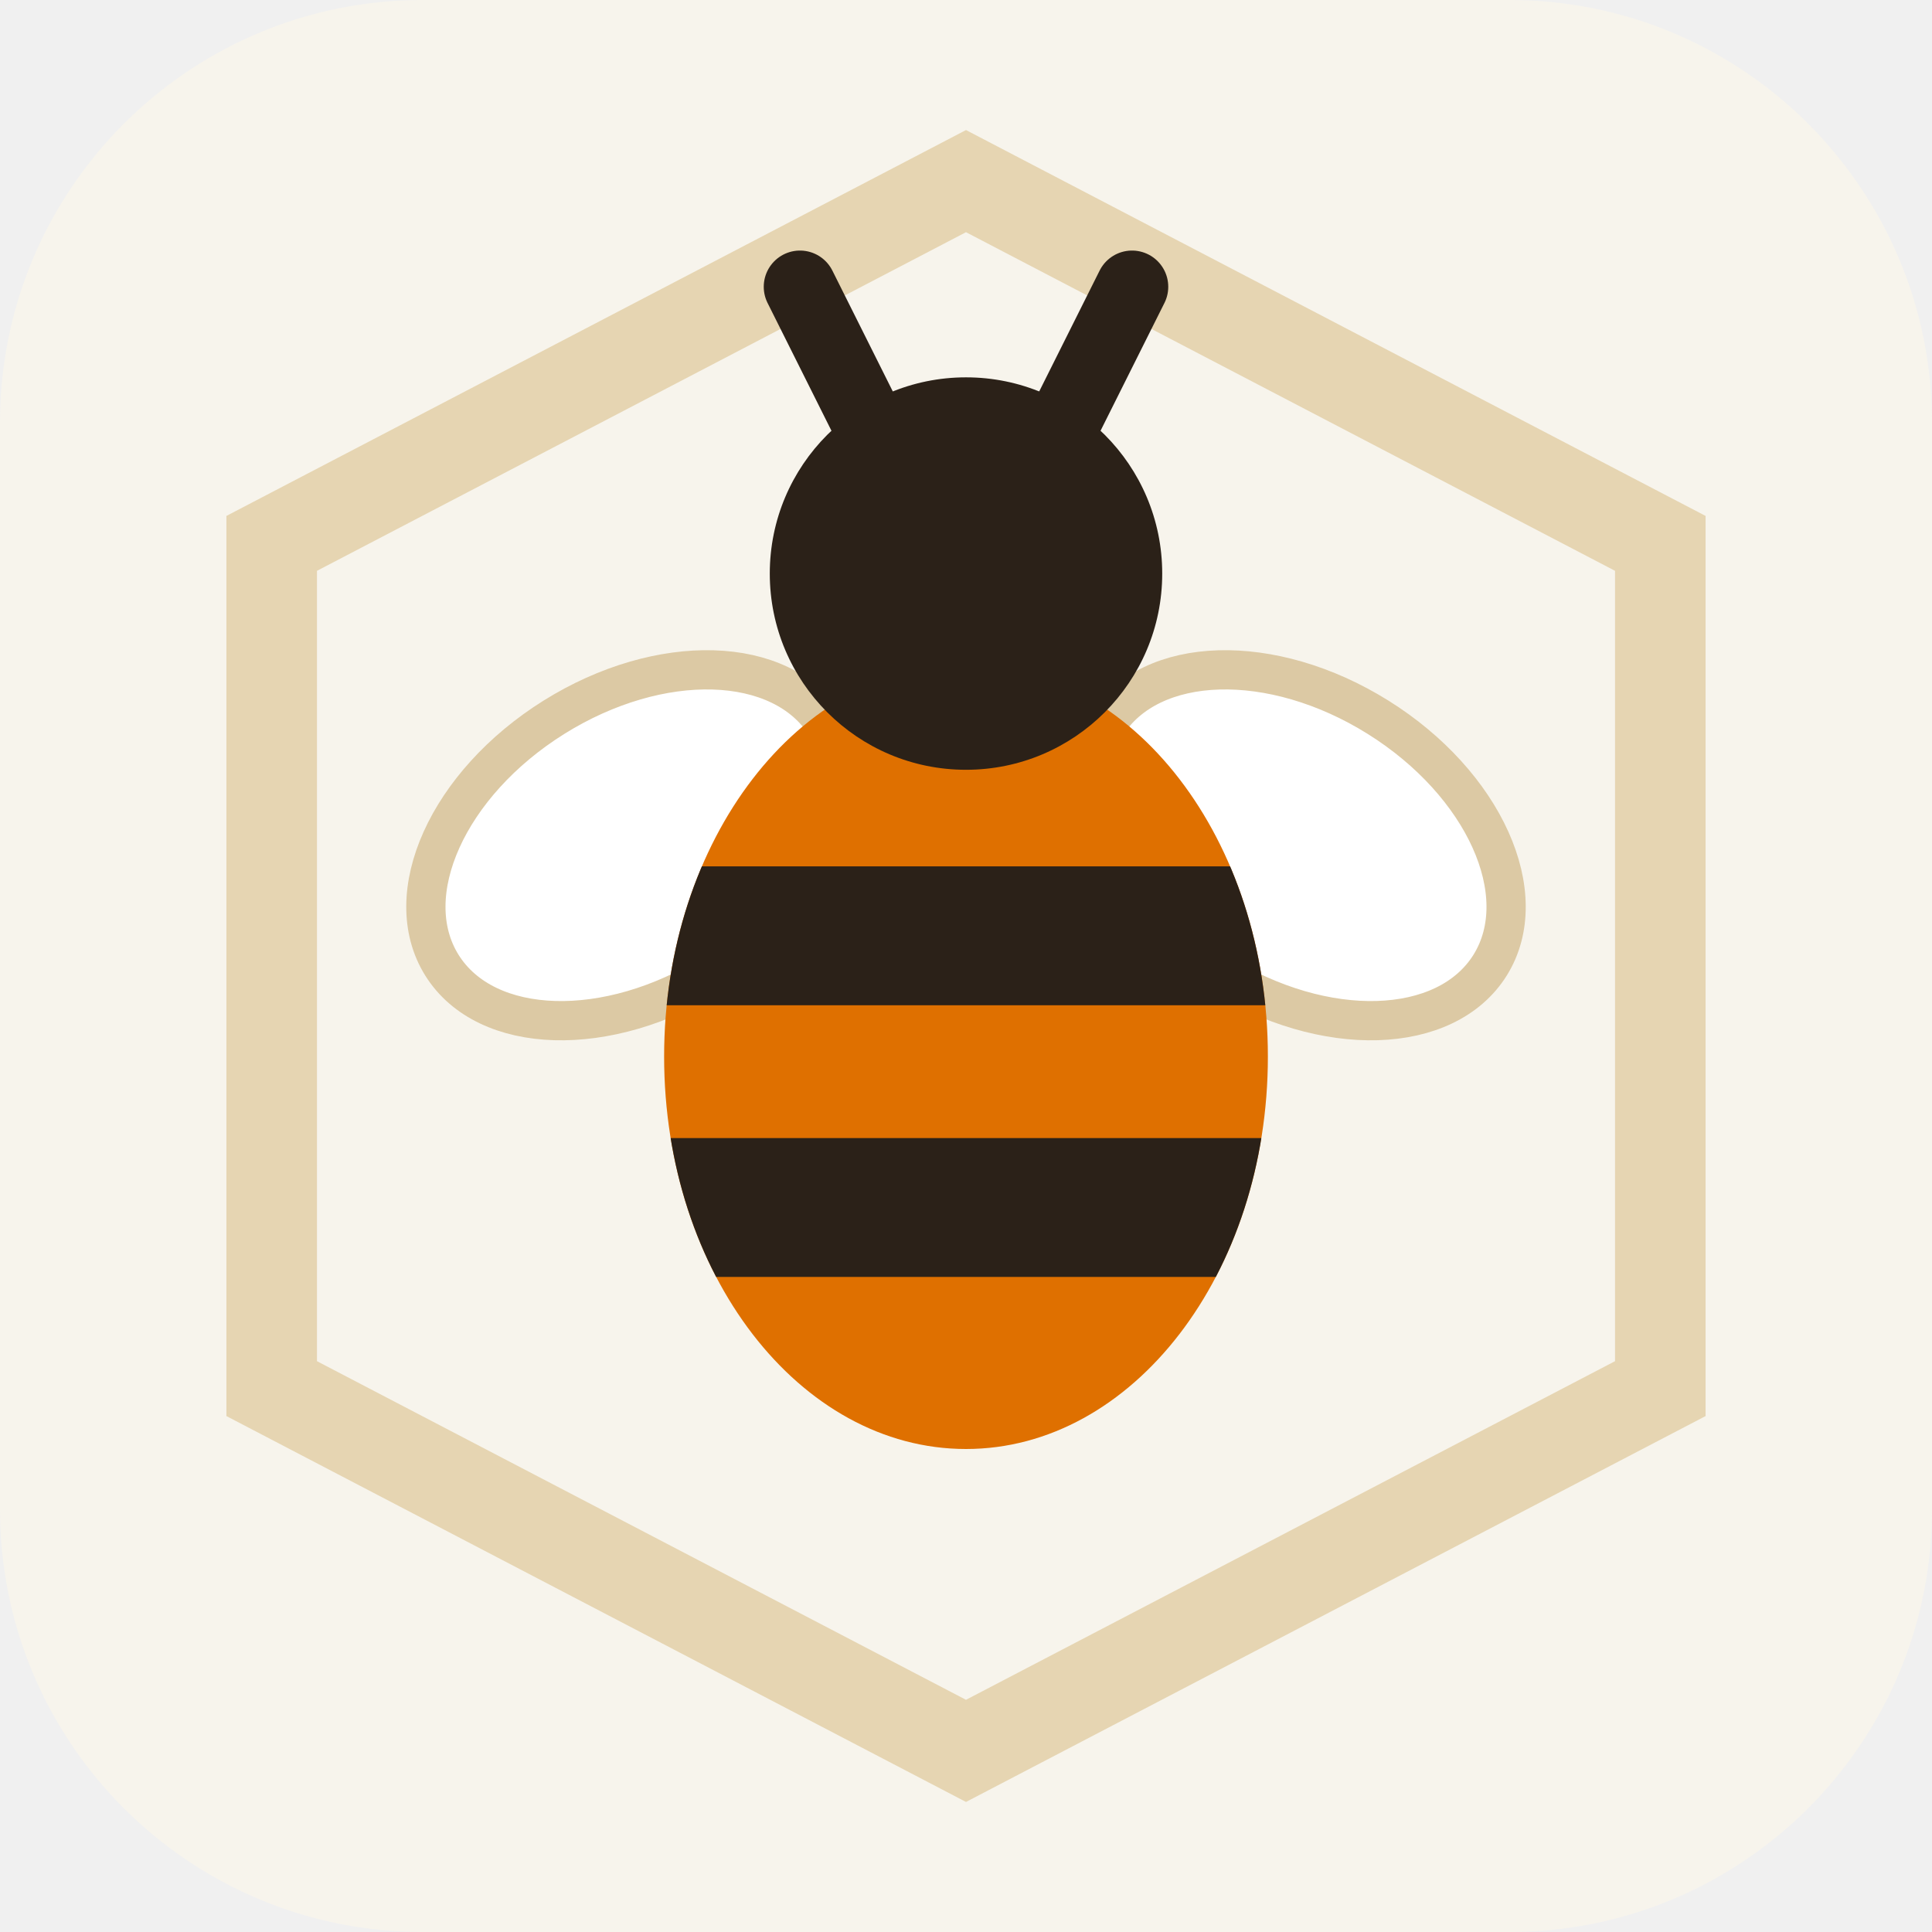
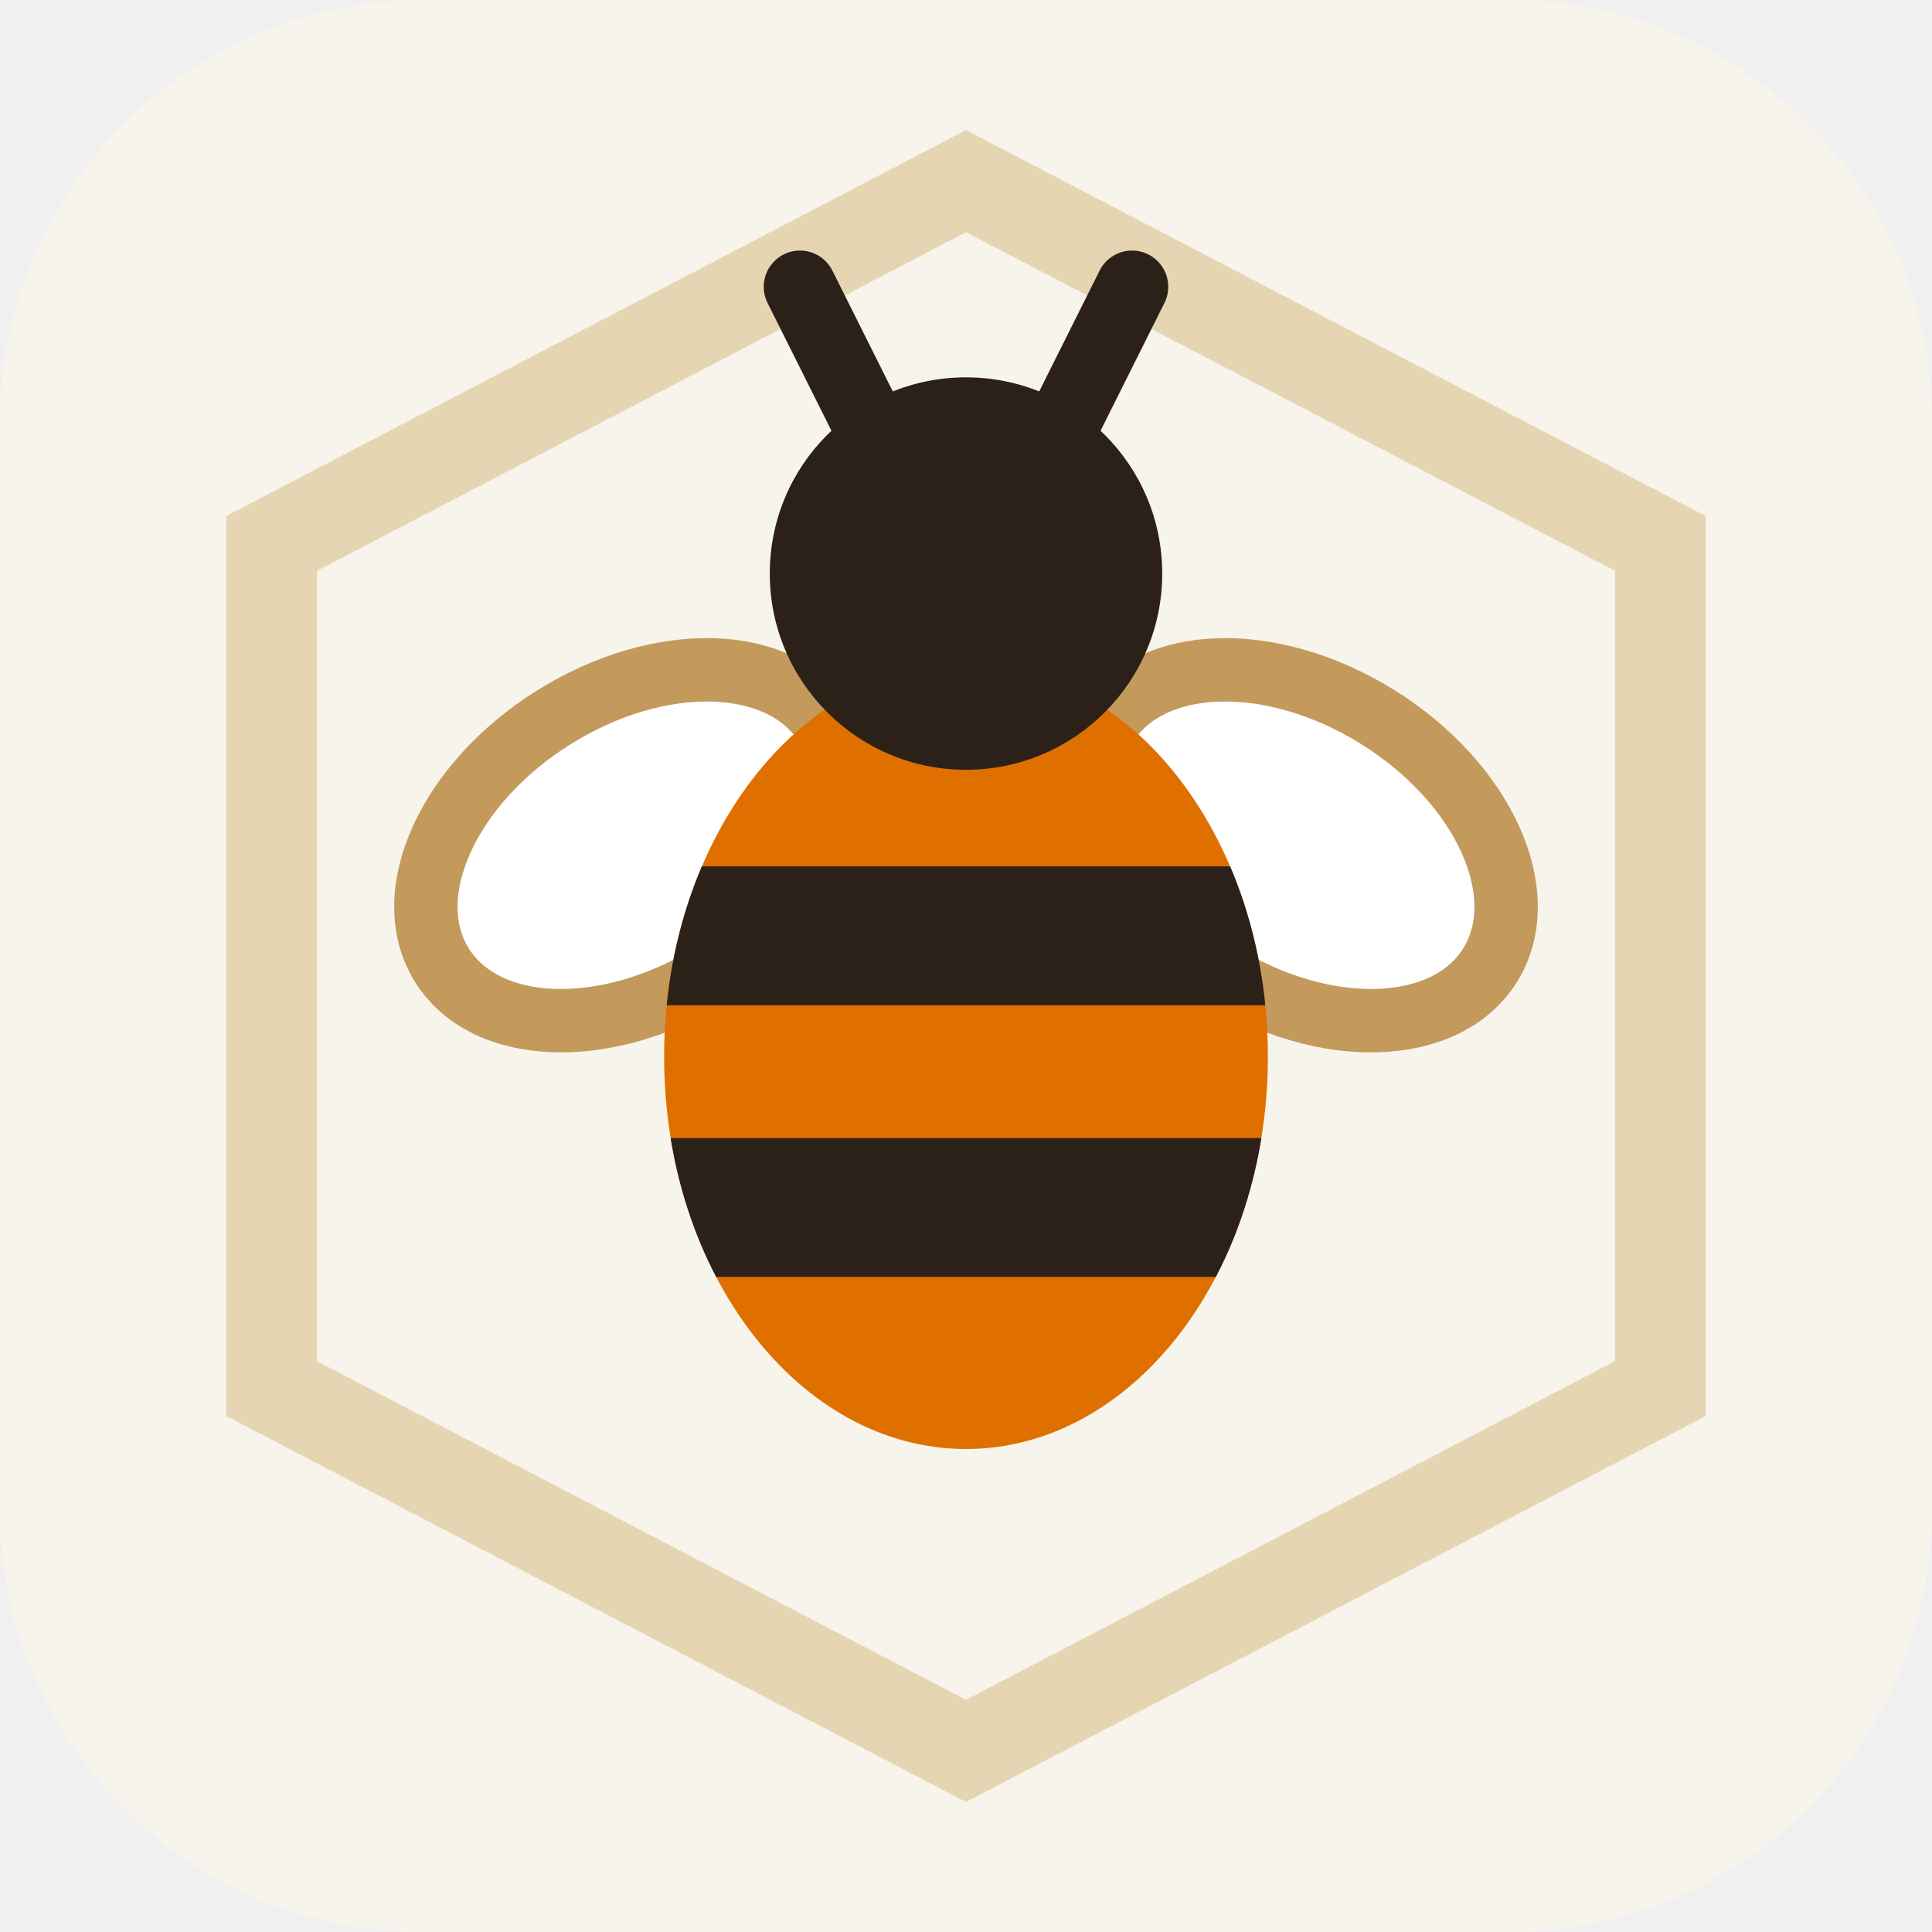
<svg xmlns="http://www.w3.org/2000/svg" viewBox="0 0 64 64" role="img" aria-label="Waggle">
  <defs>
    <clipPath id="waggle-bee-body">
      <ellipse cx="32" cy="35" rx="10" ry="13" />
    </clipPath>
  </defs>
  <rect width="64" height="64" rx="14" fill="#f7f4ec" />
  <path d="M32 6 55 18v28L32 58 9 46V18Z" fill="none" stroke="#e6d5b2" stroke-width="3" />
-   <ellipse cx="21" cy="28" rx="7.5" ry="5" transform="rotate(-32 21 28)" fill="#ffffff" stroke="#dcc9a4" stroke-width="1.3" />
-   <ellipse cx="43" cy="28" rx="7.5" ry="5" transform="rotate(32 43 28)" fill="#ffffff" stroke="#dcc9a4" stroke-width="1.3" />
+   <ellipse cx="21" cy="28" rx="7.5" ry="5" transform="rotate(-32 21 28)" fill="#ffffff" stroke="#c39a5c" stroke-width="2.1" />
+   <ellipse cx="43" cy="28" rx="7.5" ry="5" transform="rotate(32 43 28)" fill="#ffffff" stroke="#c39a5c" stroke-width="2.1" />
  <ellipse cx="32" cy="35" rx="10" ry="13" fill="#df7000" />
  <g clip-path="url(#waggle-bee-body)" stroke="#2b2118" stroke-width="4.6">
    <path d="M20 31h24" />
    <path d="M20 40h24" />
  </g>
  <circle cx="32" cy="19" r="6.5" fill="#2b2118" />
  <g stroke="#2b2118" stroke-width="2.4" stroke-linecap="round" fill="none">
    <path d="M29 14.5 26.5 9.5" />
    <path d="M35 14.5 37.5 9.5" />
  </g>
</svg>
